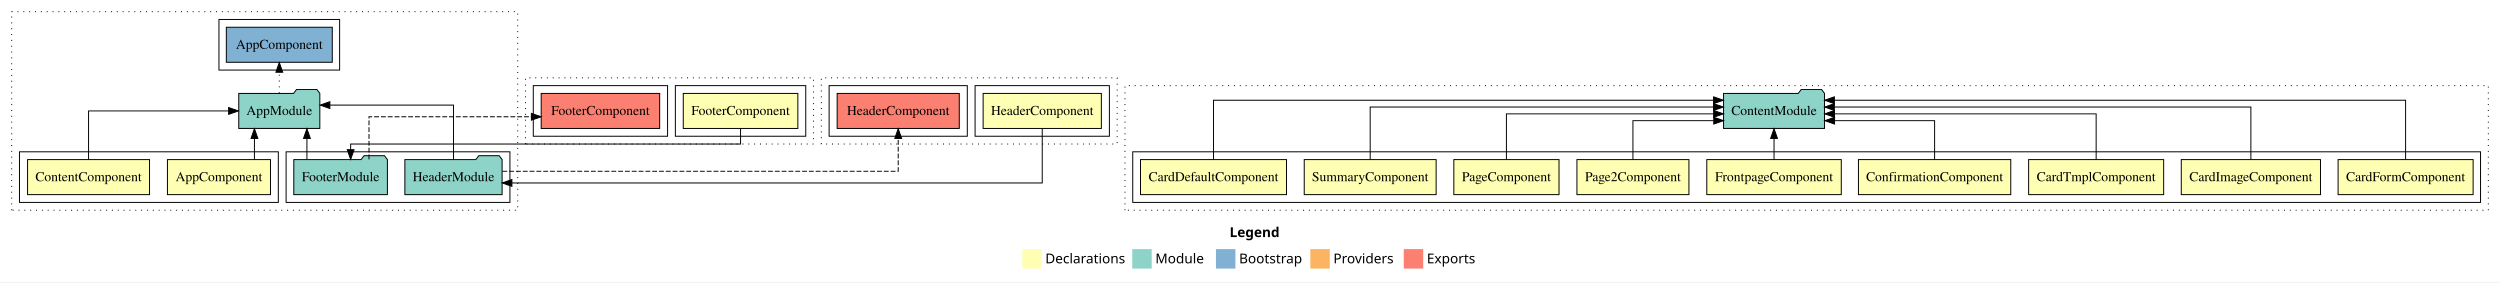
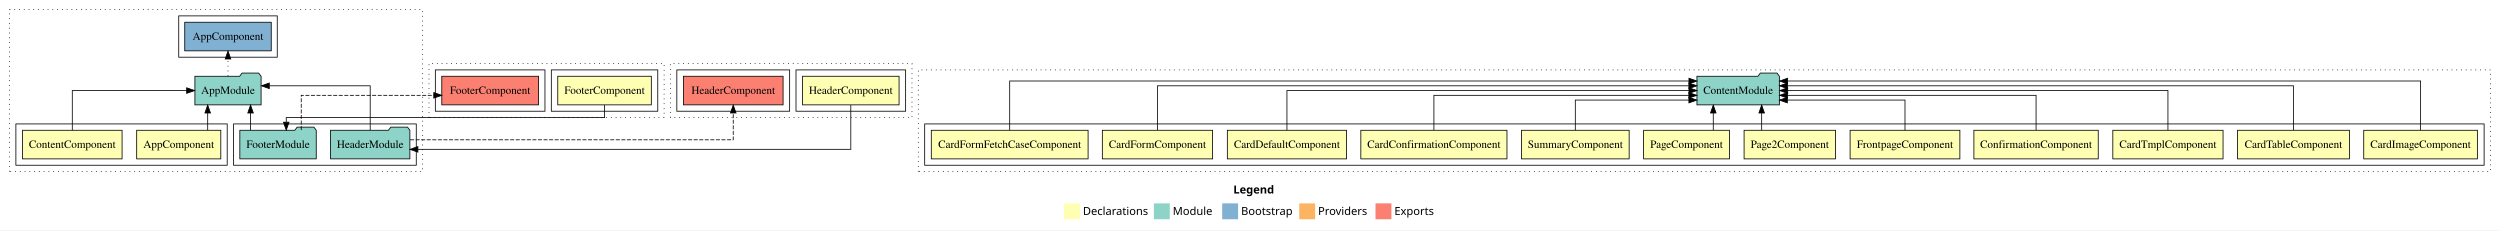
- <svg xmlns="http://www.w3.org/2000/svg" width="2569pt" height="290pt" viewBox="0.00 0.00 2569.00 290.00">
+ <svg xmlns="http://www.w3.org/2000/svg" width="3147pt" height="290pt" viewBox="0.00 0.00 3147.00 290.00">
  <g id="graph0" class="graph" transform="scale(1 1) rotate(0) translate(4 286)">
-     <polygon fill="#ffffff" stroke="transparent" points="-4,4 -4,-286 2565,-286 2565,4 -4,4" />
-     <text text-anchor="start" x="1259.509" y="-42.4" font-family="sans-serif" font-weight="bold" font-size="14.00" fill="#000000">Legend</text>
-     <polygon fill="#ffffb3" stroke="transparent" points="1046.5,-10 1046.5,-30 1066.5,-30 1066.5,-10 1046.5,-10" />
-     <text text-anchor="start" x="1070.129" y="-15.4" font-family="sans-serif" font-size="14.00" fill="#000000">  Declarations</text>
-     <polygon fill="#8dd3c7" stroke="transparent" points="1159.5,-10 1159.5,-30 1179.5,-30 1179.5,-10 1159.5,-10" />
-     <text text-anchor="start" x="1183.225" y="-15.4" font-family="sans-serif" font-size="14.00" fill="#000000">  Module</text>
-     <polygon fill="#80b1d3" stroke="transparent" points="1245.5,-10 1245.5,-30 1265.5,-30 1265.5,-10 1245.5,-10" />
-     <text text-anchor="start" x="1269.281" y="-15.4" font-family="sans-serif" font-size="14.00" fill="#000000">  Bootstrap</text>
-     <polygon fill="#fdb462" stroke="transparent" points="1342.5,-10 1342.5,-30 1362.5,-30 1362.5,-10 1342.5,-10" />
-     <text text-anchor="start" x="1366.173" y="-15.4" font-family="sans-serif" font-size="14.00" fill="#000000">  Providers</text>
-     <polygon fill="#fb8072" stroke="transparent" points="1438.5,-10 1438.5,-30 1458.5,-30 1458.5,-10 1438.5,-10" />
-     <text text-anchor="start" x="1462.226" y="-15.4" font-family="sans-serif" font-size="14.00" fill="#000000">  Exports</text>
+     <polygon fill="#ffffff" stroke="transparent" points="-4,4 -4,-286 3143,-286 3143,4 -4,4" />
+     <text text-anchor="start" x="1548.509" y="-42.4" font-family="sans-serif" font-weight="bold" font-size="14.00" fill="#000000">Legend</text>
+     <polygon fill="#ffffb3" stroke="transparent" points="1335.5,-10 1335.5,-30 1355.5,-30 1355.5,-10 1335.5,-10" />
+     <text text-anchor="start" x="1359.129" y="-15.4" font-family="sans-serif" font-size="14.00" fill="#000000">  Declarations</text>
+     <polygon fill="#8dd3c7" stroke="transparent" points="1448.5,-10 1448.5,-30 1468.5,-30 1468.5,-10 1448.5,-10" />
+     <text text-anchor="start" x="1472.225" y="-15.4" font-family="sans-serif" font-size="14.00" fill="#000000">  Module</text>
+     <polygon fill="#80b1d3" stroke="transparent" points="1534.5,-10 1534.5,-30 1554.5,-30 1554.5,-10 1534.5,-10" />
+     <text text-anchor="start" x="1558.281" y="-15.4" font-family="sans-serif" font-size="14.00" fill="#000000">  Bootstrap</text>
+     <polygon fill="#fdb462" stroke="transparent" points="1631.5,-10 1631.5,-30 1651.5,-30 1651.5,-10 1631.5,-10" />
+     <text text-anchor="start" x="1655.173" y="-15.4" font-family="sans-serif" font-size="14.00" fill="#000000">  Providers</text>
+     <polygon fill="#fb8072" stroke="transparent" points="1727.5,-10 1727.5,-30 1747.5,-30 1747.5,-10 1727.5,-10" />
+     <text text-anchor="start" x="1751.226" y="-15.4" font-family="sans-serif" font-size="14.00" fill="#000000">  Exports</text>
    <g id="clust1" class="cluster">
      <polygon fill="none" stroke="#000000" stroke-dasharray="1,5" points="8,-70 8,-274 528,-274 528,-70 8,-70" />
    </g>
    <g id="clust2" class="cluster">
      <polygon fill="none" stroke="#000000" points="16,-78 16,-130 282,-130 282,-78 16,-78" />
    </g>
    <g id="clust5" class="cluster">
      <polygon fill="none" stroke="#000000" points="290,-78 290,-130 520,-130 520,-78 290,-78" />
    </g>
    <g id="clust7" class="cluster">
      <polygon fill="none" stroke="#000000" points="221,-214 221,-266 345,-266 345,-214 221,-214" />
    </g>
    <g id="clust9" class="cluster">
-       <polygon fill="none" stroke="#000000" stroke-dasharray="1,5" points="1152,-70 1152,-198 2553,-198 2553,-70 1152,-70" />
+       <polygon fill="none" stroke="#000000" stroke-dasharray="1,5" points="1152,-70 1152,-198 3131,-198 3131,-70 1152,-70" />
    </g>
    <g id="clust10" class="cluster">
-       <polygon fill="none" stroke="#000000" points="1160,-78 1160,-130 2545,-130 2545,-78 1160,-78" />
-     </g>
-     <g id="clust24" class="cluster">
+       <polygon fill="none" stroke="#000000" points="1160,-78 1160,-130 3123,-130 3123,-78 1160,-78" />
+     </g>
+     <g id="clust27" class="cluster">
      <polygon fill="none" stroke="#000000" stroke-dasharray="1,5" points="536,-138 536,-206 832,-206 832,-138 536,-138" />
    </g>
-     <g id="clust25" class="cluster">
+     <g id="clust28" class="cluster">
      <polygon fill="none" stroke="#000000" points="690,-146 690,-198 824,-198 824,-146 690,-146" />
    </g>
-     <g id="clust28" class="cluster">
+     <g id="clust31" class="cluster">
      <polygon fill="none" stroke="#000000" points="544,-146 544,-198 682,-198 682,-146 544,-146" />
    </g>
-     <g id="clust31" class="cluster">
+     <g id="clust34" class="cluster">
      <polygon fill="none" stroke="#000000" stroke-dasharray="1,5" points="840,-138 840,-206 1144,-206 1144,-138 840,-138" />
    </g>
-     <g id="clust32" class="cluster">
+     <g id="clust35" class="cluster">
      <polygon fill="none" stroke="#000000" points="998,-146 998,-198 1136,-198 1136,-146 998,-146" />
    </g>
-     <g id="clust35" class="cluster">
+     <g id="clust38" class="cluster">
      <polygon fill="none" stroke="#000000" points="848,-146 848,-198 990,-198 990,-146 848,-146" />
    </g>
    <g id="node1" class="node">
      <polygon fill="#ffffb3" stroke="#000000" points="273.94,-122 168.06,-122 168.06,-86 273.94,-86 273.94,-122" />
      <text text-anchor="middle" x="221" y="-99.8" font-family="Times,serif" font-size="14.00" fill="#000000">AppComponent</text>
    </g>
    <g id="node3" class="node">
      <polygon fill="#8dd3c7" stroke="#000000" points="324.657,-190 321.657,-194 300.657,-194 297.657,-190 241.343,-190 241.343,-154 324.657,-154 324.657,-190" />
      <text text-anchor="middle" x="283" y="-167.8" font-family="Times,serif" font-size="14.00" fill="#000000">AppModule</text>
    </g>
    <g id="edge1" class="edge">
      <path fill="none" stroke="#000000" d="M257.446,-122.223C257.446,-122.223 257.446,-143.727 257.446,-143.727" />
      <polygon fill="#000000" stroke="#000000" points="253.946,-143.727 257.446,-153.727 260.946,-143.727 253.946,-143.727" />
    </g>
    <g id="node2" class="node">
      <polygon fill="#ffffb3" stroke="#000000" points="149.665,-122 24.335,-122 24.335,-86 149.665,-86 149.665,-122" />
      <text text-anchor="middle" x="87" y="-99.8" font-family="Times,serif" font-size="14.00" fill="#000000">ContentComponent</text>
    </g>
    <g id="edge2" class="edge">
      <path fill="none" stroke="#000000" d="M87,-122.223C87,-142.365 87,-172 87,-172 87,-172 230.953,-172 230.953,-172" />
      <polygon fill="#000000" stroke="#000000" points="230.953,-175.5 240.953,-172 230.953,-168.5 230.953,-175.5" />
    </g>
    <g id="node6" class="node">
      <polygon fill="#80b1d3" stroke="#000000" points="337.439,-258 228.561,-258 228.561,-222 337.439,-222 337.439,-258" />
      <text text-anchor="middle" x="283" y="-235.8" font-family="Times,serif" font-size="14.00" fill="#000000">AppComponent </text>
    </g>
    <g id="edge5" class="edge">
      <path fill="none" stroke="#000000" stroke-dasharray="1,5" d="M283,-190.223C283,-190.223 283,-211.727 283,-211.727" />
      <polygon fill="#000000" stroke="#000000" points="279.5,-211.727 283,-221.727 286.5,-211.727 279.5,-211.727" />
    </g>
    <g id="node4" class="node">
      <polygon fill="#8dd3c7" stroke="#000000" points="394.098,-122 391.098,-126 370.098,-126 367.098,-122 297.902,-122 297.902,-86 394.098,-86 394.098,-122" />
      <text text-anchor="middle" x="346" y="-99.8" font-family="Times,serif" font-size="14.00" fill="#000000">FooterModule</text>
    </g>
    <g id="edge3" class="edge">
      <path fill="none" stroke="#000000" d="M311.39,-122.223C311.39,-122.223 311.39,-143.727 311.39,-143.727" />
      <polygon fill="#000000" stroke="#000000" points="307.89,-143.727 311.39,-153.727 314.89,-143.727 307.89,-143.727" />
    </g>
-     <g id="node18" class="node">
+     <g id="node21" class="node">
      <polygon fill="#fb8072" stroke="#000000" points="673.881,-190 552.119,-190 552.119,-154 673.881,-154 673.881,-190" />
      <text text-anchor="middle" x="613" y="-167.8" font-family="Times,serif" font-size="14.00" fill="#000000">FooterComponent </text>
    </g>
-     <g id="edge16" class="edge">
+     <g id="edge19" class="edge">
      <path fill="none" stroke="#000000" stroke-dasharray="5,2" d="M375.189,-122.267C375.189,-140.555 375.189,-166 375.189,-166 375.189,-166 542.067,-166 542.067,-166" />
      <polygon fill="#000000" stroke="#000000" points="542.067,-169.5 552.067,-166 542.067,-162.5 542.067,-169.5" />
    </g>
    <g id="node5" class="node">
      <polygon fill="#8dd3c7" stroke="#000000" points="511.961,-122 508.961,-126 487.961,-126 484.961,-122 412.039,-122 412.039,-86 511.961,-86 511.961,-122" />
      <text text-anchor="middle" x="462" y="-99.8" font-family="Times,serif" font-size="14.00" fill="#000000">HeaderModule</text>
    </g>
    <g id="edge4" class="edge">
      <path fill="none" stroke="#000000" d="M462,-122.292C462,-144.206 462,-178 462,-178 462,-178 334.967,-178 334.967,-178" />
      <polygon fill="#000000" stroke="#000000" points="334.968,-174.5 324.967,-178 334.967,-181.5 334.968,-174.5" />
    </g>
-     <g id="node20" class="node">
+     <g id="node23" class="node">
      <polygon fill="#fb8072" stroke="#000000" points="981.744,-190 856.256,-190 856.256,-154 981.744,-154 981.744,-190" />
      <text text-anchor="middle" x="919" y="-167.8" font-family="Times,serif" font-size="14.00" fill="#000000">HeaderComponent </text>
    </g>
-     <g id="edge18" class="edge">
+     <g id="edge21" class="edge">
      <path fill="none" stroke="#000000" stroke-dasharray="5,2" d="M512.214,-110C630.93,-110 919,-110 919,-110 919,-110 919,-143.733 919,-143.733" />
      <polygon fill="#000000" stroke="#000000" points="915.5,-143.733 919,-153.733 922.5,-143.733 915.5,-143.733" />
    </g>
    <g id="node7" class="node">
-       <polygon fill="#ffffb3" stroke="#000000" points="1318.023,-122 1167.977,-122 1167.977,-86 1318.023,-86 1318.023,-122" />
-       <text text-anchor="middle" x="1243" y="-99.8" font-family="Times,serif" font-size="14.00" fill="#000000">CardDefaultComponent</text>
+       <polygon fill="#ffffb3" stroke="#000000" points="1892.979,-122 1709.021,-122 1709.021,-86 1892.979,-86 1892.979,-122" />
+       <text text-anchor="middle" x="1801" y="-99.8" font-family="Times,serif" font-size="14.00" fill="#000000">CardConfirmationComponent</text>
+     </g>
+     <g id="node19" class="node">
+       <polygon fill="#8dd3c7" stroke="#000000" points="2235.882,-190 2232.882,-194 2211.882,-194 2208.882,-190 2132.118,-190 2132.118,-154 2235.882,-154 2235.882,-190" />
+       <text text-anchor="middle" x="2184" y="-167.8" font-family="Times,serif" font-size="14.00" fill="#000000">ContentModule</text>
+     </g>
+     <g id="edge6" class="edge">
+       <path fill="none" stroke="#000000" d="M1801,-122.267C1801,-140.555 1801,-166 1801,-166 1801,-166 2121.948,-166 2121.948,-166" />
+       <polygon fill="#000000" stroke="#000000" points="2121.948,-169.5 2131.948,-166 2121.948,-162.5 2121.948,-169.5" />
+     </g>
+     <g id="node8" class="node">
+       <polygon fill="#ffffb3" stroke="#000000" points="1691.023,-122 1540.977,-122 1540.977,-86 1691.023,-86 1691.023,-122" />
+       <text text-anchor="middle" x="1616" y="-99.8" font-family="Times,serif" font-size="14.00" fill="#000000">CardDefaultComponent</text>
+     </g>
+     <g id="edge7" class="edge">
+       <path fill="none" stroke="#000000" d="M1616,-122.223C1616,-142.365 1616,-172 1616,-172 1616,-172 2122.088,-172 2122.088,-172" />
+       <polygon fill="#000000" stroke="#000000" points="2122.088,-175.5 2132.088,-172 2122.088,-168.5 2122.088,-175.5" />
+     </g>
+     <g id="node9" class="node">
+       <polygon fill="#ffffb3" stroke="#000000" points="1522.378,-122 1383.622,-122 1383.622,-86 1522.378,-86 1522.378,-122" />
+       <text text-anchor="middle" x="1453" y="-99.8" font-family="Times,serif" font-size="14.00" fill="#000000">CardFormComponent</text>
+     </g>
+     <g id="edge8" class="edge">
+       <path fill="none" stroke="#000000" d="M1453,-122.292C1453,-144.206 1453,-178 1453,-178 1453,-178 2122.014,-178 2122.014,-178" />
+       <polygon fill="#000000" stroke="#000000" points="2122.014,-181.5 2132.014,-178 2122.014,-174.5 2122.014,-181.5" />
+     </g>
+     <g id="node10" class="node">
+       <polygon fill="#ffffb3" stroke="#000000" points="1365.691,-122 1168.309,-122 1168.309,-86 1365.691,-86 1365.691,-122" />
+       <text text-anchor="middle" x="1267" y="-99.8" font-family="Times,serif" font-size="14.00" fill="#000000">CardFormFetchCaseComponent</text>
+     </g>
+     <g id="edge9" class="edge">
+       <path fill="none" stroke="#000000" d="M1267,-122.153C1267,-145.757 1267,-184 1267,-184 1267,-184 2122.071,-184 2122.071,-184" />
+       <polygon fill="#000000" stroke="#000000" points="2122.071,-187.5 2132.071,-184 2122.071,-180.5 2122.071,-187.5" />
+     </g>
+     <g id="node11" class="node">
+       <polygon fill="#ffffb3" stroke="#000000" points="3114.525,-122 2971.475,-122 2971.475,-86 3114.525,-86 3114.525,-122" />
+       <text text-anchor="middle" x="3043" y="-99.8" font-family="Times,serif" font-size="14.00" fill="#000000">CardImageComponent</text>
+     </g>
+     <g id="edge10" class="edge">
+       <path fill="none" stroke="#000000" d="M3043,-122.153C3043,-145.757 3043,-184 3043,-184 3043,-184 2246.12,-184 2246.12,-184" />
+       <polygon fill="#000000" stroke="#000000" points="2246.12,-180.5 2236.12,-184 2246.12,-187.5 2246.12,-180.5" />
+     </g>
+     <g id="node12" class="node">
+       <polygon fill="#ffffb3" stroke="#000000" points="2953.417,-122 2812.583,-122 2812.583,-86 2953.417,-86 2953.417,-122" />
+       <text text-anchor="middle" x="2883" y="-99.8" font-family="Times,serif" font-size="14.00" fill="#000000">CardTableComponent</text>
+     </g>
+     <g id="edge11" class="edge">
+       <path fill="none" stroke="#000000" d="M2883,-122.292C2883,-144.206 2883,-178 2883,-178 2883,-178 2245.968,-178 2245.968,-178" />
+       <polygon fill="#000000" stroke="#000000" points="2245.968,-174.5 2235.968,-178 2245.968,-181.5 2245.968,-174.5" />
+     </g>
+     <g id="node13" class="node">
+       <polygon fill="#ffffb3" stroke="#000000" points="2794.378,-122 2655.622,-122 2655.622,-86 2794.378,-86 2794.378,-122" />
+       <text text-anchor="middle" x="2725" y="-99.8" font-family="Times,serif" font-size="14.00" fill="#000000">CardTmplComponent</text>
+     </g>
+     <g id="edge12" class="edge">
+       <path fill="none" stroke="#000000" d="M2725,-122.223C2725,-142.365 2725,-172 2725,-172 2725,-172 2246.365,-172 2246.365,-172" />
+       <polygon fill="#000000" stroke="#000000" points="2246.365,-168.5 2236.365,-172 2246.365,-175.5 2246.365,-168.5" />
+     </g>
+     <g id="node14" class="node">
+       <polygon fill="#ffffb3" stroke="#000000" points="2637.267,-122 2480.733,-122 2480.733,-86 2637.267,-86 2637.267,-122" />
+       <text text-anchor="middle" x="2559" y="-99.8" font-family="Times,serif" font-size="14.00" fill="#000000">ConfirmationComponent</text>
+     </g>
+     <g id="edge13" class="edge">
+       <path fill="none" stroke="#000000" d="M2559,-122.267C2559,-140.555 2559,-166 2559,-166 2559,-166 2246.142,-166 2246.142,-166" />
+       <polygon fill="#000000" stroke="#000000" points="2246.142,-162.5 2236.142,-166 2246.142,-169.5 2246.142,-162.5" />
+     </g>
+     <g id="node15" class="node">
+       <polygon fill="#ffffb3" stroke="#000000" points="2463.095,-122 2324.905,-122 2324.905,-86 2463.095,-86 2463.095,-122" />
+       <text text-anchor="middle" x="2394" y="-99.8" font-family="Times,serif" font-size="14.00" fill="#000000">FrontpageComponent</text>
+     </g>
+     <g id="edge14" class="edge">
+       <path fill="none" stroke="#000000" d="M2394,-122.027C2394,-138.398 2394,-160 2394,-160 2394,-160 2245.91,-160 2245.91,-160" />
+       <polygon fill="#000000" stroke="#000000" points="2245.91,-156.5 2235.91,-160 2245.91,-163.5 2245.91,-156.5" />
    </g>
    <g id="node16" class="node">
-       <polygon fill="#8dd3c7" stroke="#000000" points="1870.882,-190 1867.882,-194 1846.882,-194 1843.882,-190 1767.118,-190 1767.118,-154 1870.882,-154 1870.882,-190" />
-       <text text-anchor="middle" x="1819" y="-167.8" font-family="Times,serif" font-size="14.00" fill="#000000">ContentModule</text>
-     </g>
-     <g id="edge6" class="edge">
-       <path fill="none" stroke="#000000" d="M1243,-122.323C1243,-145.66 1243,-183 1243,-183 1243,-183 1756.868,-183 1756.868,-183" />
-       <polygon fill="#000000" stroke="#000000" points="1756.868,-186.5 1766.868,-183 1756.868,-179.5 1756.868,-186.5" />
-     </g>
-     <g id="node8" class="node">
-       <polygon fill="#ffffb3" stroke="#000000" points="2537.378,-122 2398.622,-122 2398.622,-86 2537.378,-86 2537.378,-122" />
-       <text text-anchor="middle" x="2468" y="-99.8" font-family="Times,serif" font-size="14.00" fill="#000000">CardFormComponent</text>
-     </g>
-     <g id="edge7" class="edge">
-       <path fill="none" stroke="#000000" d="M2468,-122.323C2468,-145.66 2468,-183 2468,-183 2468,-183 1881.013,-183 1881.013,-183" />
-       <polygon fill="#000000" stroke="#000000" points="1881.013,-179.5 1871.013,-183 1881.013,-186.5 1881.013,-179.5" />
-     </g>
-     <g id="node9" class="node">
-       <polygon fill="#ffffb3" stroke="#000000" points="2380.525,-122 2237.475,-122 2237.475,-86 2380.525,-86 2380.525,-122" />
-       <text text-anchor="middle" x="2309" y="-99.8" font-family="Times,serif" font-size="14.00" fill="#000000">CardImageComponent</text>
-     </g>
-     <g id="edge8" class="edge">
-       <path fill="none" stroke="#000000" d="M2309,-122.169C2309,-143.498 2309,-176 2309,-176 2309,-176 1880.975,-176 1880.975,-176" />
-       <polygon fill="#000000" stroke="#000000" points="1880.975,-172.5 1870.975,-176 1880.975,-179.5 1880.975,-172.5" />
-     </g>
-     <g id="node10" class="node">
-       <polygon fill="#ffffb3" stroke="#000000" points="2219.378,-122 2080.622,-122 2080.622,-86 2219.378,-86 2219.378,-122" />
-       <text text-anchor="middle" x="2150" y="-99.8" font-family="Times,serif" font-size="14.00" fill="#000000">CardTmplComponent</text>
-     </g>
-     <g id="edge9" class="edge">
-       <path fill="none" stroke="#000000" d="M2150,-122.106C2150,-141.339 2150,-169 2150,-169 2150,-169 1881.083,-169 1881.083,-169" />
-       <polygon fill="#000000" stroke="#000000" points="1881.083,-165.5 1871.083,-169 1881.083,-172.5 1881.083,-165.5" />
-     </g>
-     <g id="node11" class="node">
-       <polygon fill="#ffffb3" stroke="#000000" points="2062.267,-122 1905.733,-122 1905.733,-86 2062.267,-86 2062.267,-122" />
-       <text text-anchor="middle" x="1984" y="-99.8" font-family="Times,serif" font-size="14.00" fill="#000000">ConfirmationComponent</text>
-     </g>
-     <g id="edge10" class="edge">
-       <path fill="none" stroke="#000000" d="M1984,-122.034C1984,-139.06 1984,-162 1984,-162 1984,-162 1881.207,-162 1881.207,-162" />
-       <polygon fill="#000000" stroke="#000000" points="1881.207,-158.5 1871.207,-162 1881.207,-165.5 1881.207,-158.5" />
-     </g>
-     <g id="node12" class="node">
-       <polygon fill="#ffffb3" stroke="#000000" points="1888.095,-122 1749.905,-122 1749.905,-86 1888.095,-86 1888.095,-122" />
-       <text text-anchor="middle" x="1819" y="-99.8" font-family="Times,serif" font-size="14.00" fill="#000000">FrontpageComponent</text>
-     </g>
-     <g id="edge11" class="edge">
-       <path fill="none" stroke="#000000" d="M1819,-122.223C1819,-122.223 1819,-143.727 1819,-143.727" />
-       <polygon fill="#000000" stroke="#000000" points="1815.5,-143.727 1819,-153.727 1822.5,-143.727 1815.5,-143.727" />
-     </g>
-     <g id="node13" class="node">
-       <polygon fill="#ffffb3" stroke="#000000" points="1731.545,-122 1616.455,-122 1616.455,-86 1731.545,-86 1731.545,-122" />
-       <text text-anchor="middle" x="1674" y="-99.8" font-family="Times,serif" font-size="14.00" fill="#000000">Page2Component</text>
-     </g>
-     <g id="edge12" class="edge">
-       <path fill="none" stroke="#000000" d="M1674,-122.034C1674,-139.06 1674,-162 1674,-162 1674,-162 1757.061,-162 1757.061,-162" />
-       <polygon fill="#000000" stroke="#000000" points="1757.061,-165.5 1767.061,-162 1757.061,-158.5 1757.061,-165.5" />
-     </g>
-     <g id="node14" class="node">
-       <polygon fill="#ffffb3" stroke="#000000" points="1598.045,-122 1489.955,-122 1489.955,-86 1598.045,-86 1598.045,-122" />
-       <text text-anchor="middle" x="1544" y="-99.8" font-family="Times,serif" font-size="14.00" fill="#000000">PageComponent</text>
-     </g>
-     <g id="edge13" class="edge">
-       <path fill="none" stroke="#000000" d="M1544,-122.106C1544,-141.339 1544,-169 1544,-169 1544,-169 1756.951,-169 1756.951,-169" />
-       <polygon fill="#000000" stroke="#000000" points="1756.951,-172.5 1766.951,-169 1756.951,-165.5 1756.951,-172.5" />
-     </g>
-     <g id="node15" class="node">
-       <polygon fill="#ffffb3" stroke="#000000" points="1471.772,-122 1336.228,-122 1336.228,-86 1471.772,-86 1471.772,-122" />
-       <text text-anchor="middle" x="1404" y="-99.8" font-family="Times,serif" font-size="14.00" fill="#000000">SummaryComponent</text>
-     </g>
-     <g id="edge14" class="edge">
-       <path fill="none" stroke="#000000" d="M1404,-122.169C1404,-143.498 1404,-176 1404,-176 1404,-176 1756.86,-176 1756.86,-176" />
-       <polygon fill="#000000" stroke="#000000" points="1756.86,-179.5 1766.86,-176 1756.86,-172.5 1756.86,-179.5" />
+       <polygon fill="#ffffb3" stroke="#000000" points="2306.545,-122 2191.455,-122 2191.455,-86 2306.545,-86 2306.545,-122" />
+       <text text-anchor="middle" x="2249" y="-99.8" font-family="Times,serif" font-size="14.00" fill="#000000">Page2Component</text>
+     </g>
+     <g id="edge15" class="edge">
+       <path fill="none" stroke="#000000" d="M2213.584,-122.223C2213.584,-122.223 2213.584,-143.727 2213.584,-143.727" />
+       <polygon fill="#000000" stroke="#000000" points="2210.085,-143.727 2213.584,-153.727 2217.085,-143.727 2210.085,-143.727" />
    </g>
    <g id="node17" class="node">
+       <polygon fill="#ffffb3" stroke="#000000" points="2173.045,-122 2064.955,-122 2064.955,-86 2173.045,-86 2173.045,-122" />
+       <text text-anchor="middle" x="2119" y="-99.8" font-family="Times,serif" font-size="14.00" fill="#000000">PageComponent</text>
+     </g>
+     <g id="edge16" class="edge">
+       <path fill="none" stroke="#000000" d="M2152.666,-122.223C2152.666,-122.223 2152.666,-143.727 2152.666,-143.727" />
+       <polygon fill="#000000" stroke="#000000" points="2149.166,-143.727 2152.666,-153.727 2156.166,-143.727 2149.166,-143.727" />
+     </g>
+     <g id="node18" class="node">
+       <polygon fill="#ffffb3" stroke="#000000" points="2046.772,-122 1911.228,-122 1911.228,-86 2046.772,-86 2046.772,-122" />
+       <text text-anchor="middle" x="1979" y="-99.8" font-family="Times,serif" font-size="14.00" fill="#000000">SummaryComponent</text>
+     </g>
+     <g id="edge17" class="edge">
+       <path fill="none" stroke="#000000" d="M1979,-122.027C1979,-138.398 1979,-160 1979,-160 1979,-160 2122.005,-160 2122.005,-160" />
+       <polygon fill="#000000" stroke="#000000" points="2122.005,-163.5 2132.005,-160 2122.005,-156.5 2122.005,-163.5" />
+     </g>
+     <g id="node20" class="node">
      <polygon fill="#ffffb3" stroke="#000000" points="815.881,-190 698.119,-190 698.119,-154 815.881,-154 815.881,-190" />
      <text text-anchor="middle" x="757" y="-167.8" font-family="Times,serif" font-size="14.00" fill="#000000">FooterComponent</text>
    </g>
-     <g id="edge15" class="edge">
+     <g id="edge18" class="edge">
      <path fill="none" stroke="#000000" d="M757,-153.806C757,-145.722 757,-138 757,-138 757,-138 356.329,-138 356.329,-138 356.329,-138 356.329,-132.194 356.329,-132.194" />
      <polygon fill="#000000" stroke="#000000" points="359.829,-132.194 356.329,-122.194 352.829,-132.195 359.829,-132.194" />
    </g>
-     <g id="node19" class="node">
+     <g id="node22" class="node">
      <polygon fill="#ffffb3" stroke="#000000" points="1127.744,-190 1006.256,-190 1006.256,-154 1127.744,-154 1127.744,-190" />
      <text text-anchor="middle" x="1067" y="-167.8" font-family="Times,serif" font-size="14.00" fill="#000000">HeaderComponent</text>
    </g>
-     <g id="edge17" class="edge">
+     <g id="edge20" class="edge">
      <path fill="none" stroke="#000000" d="M1067,-153.708C1067,-131.794 1067,-98 1067,-98 1067,-98 522.024,-98 522.024,-98" />
      <polygon fill="#000000" stroke="#000000" points="522.024,-94.5 512.024,-98 522.024,-101.5 522.024,-94.5" />
    </g>
  </g>
</svg>
